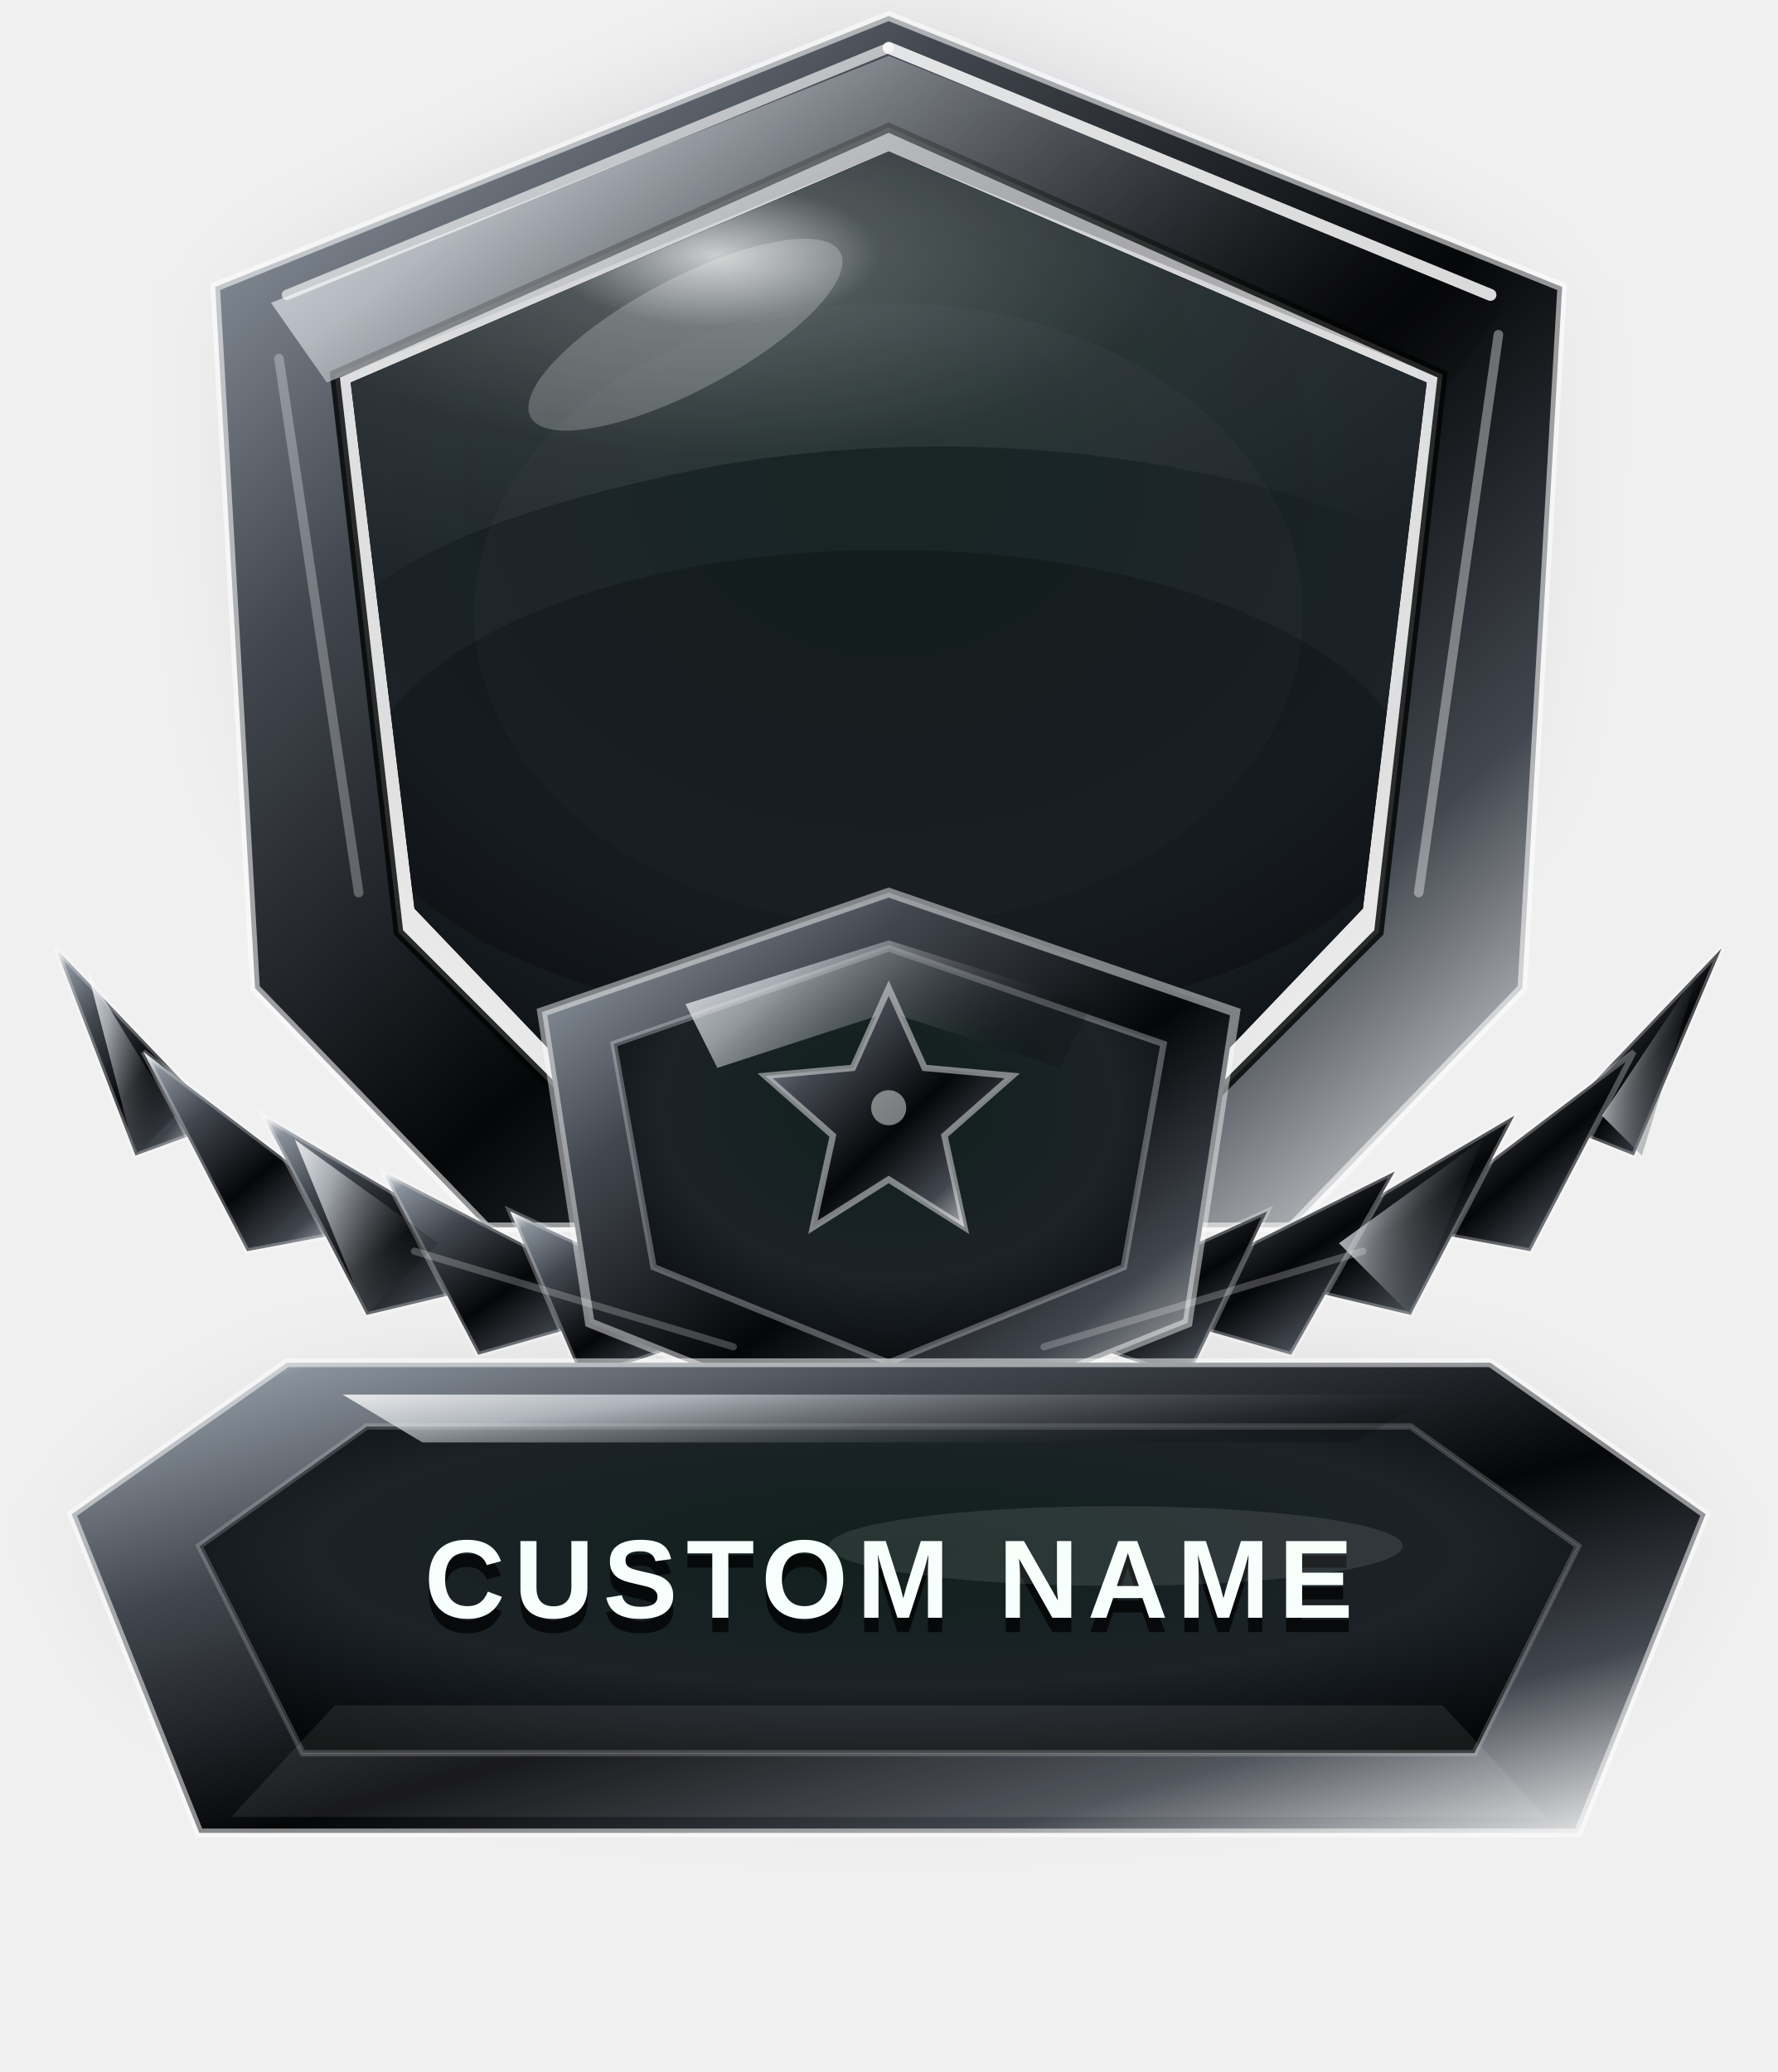
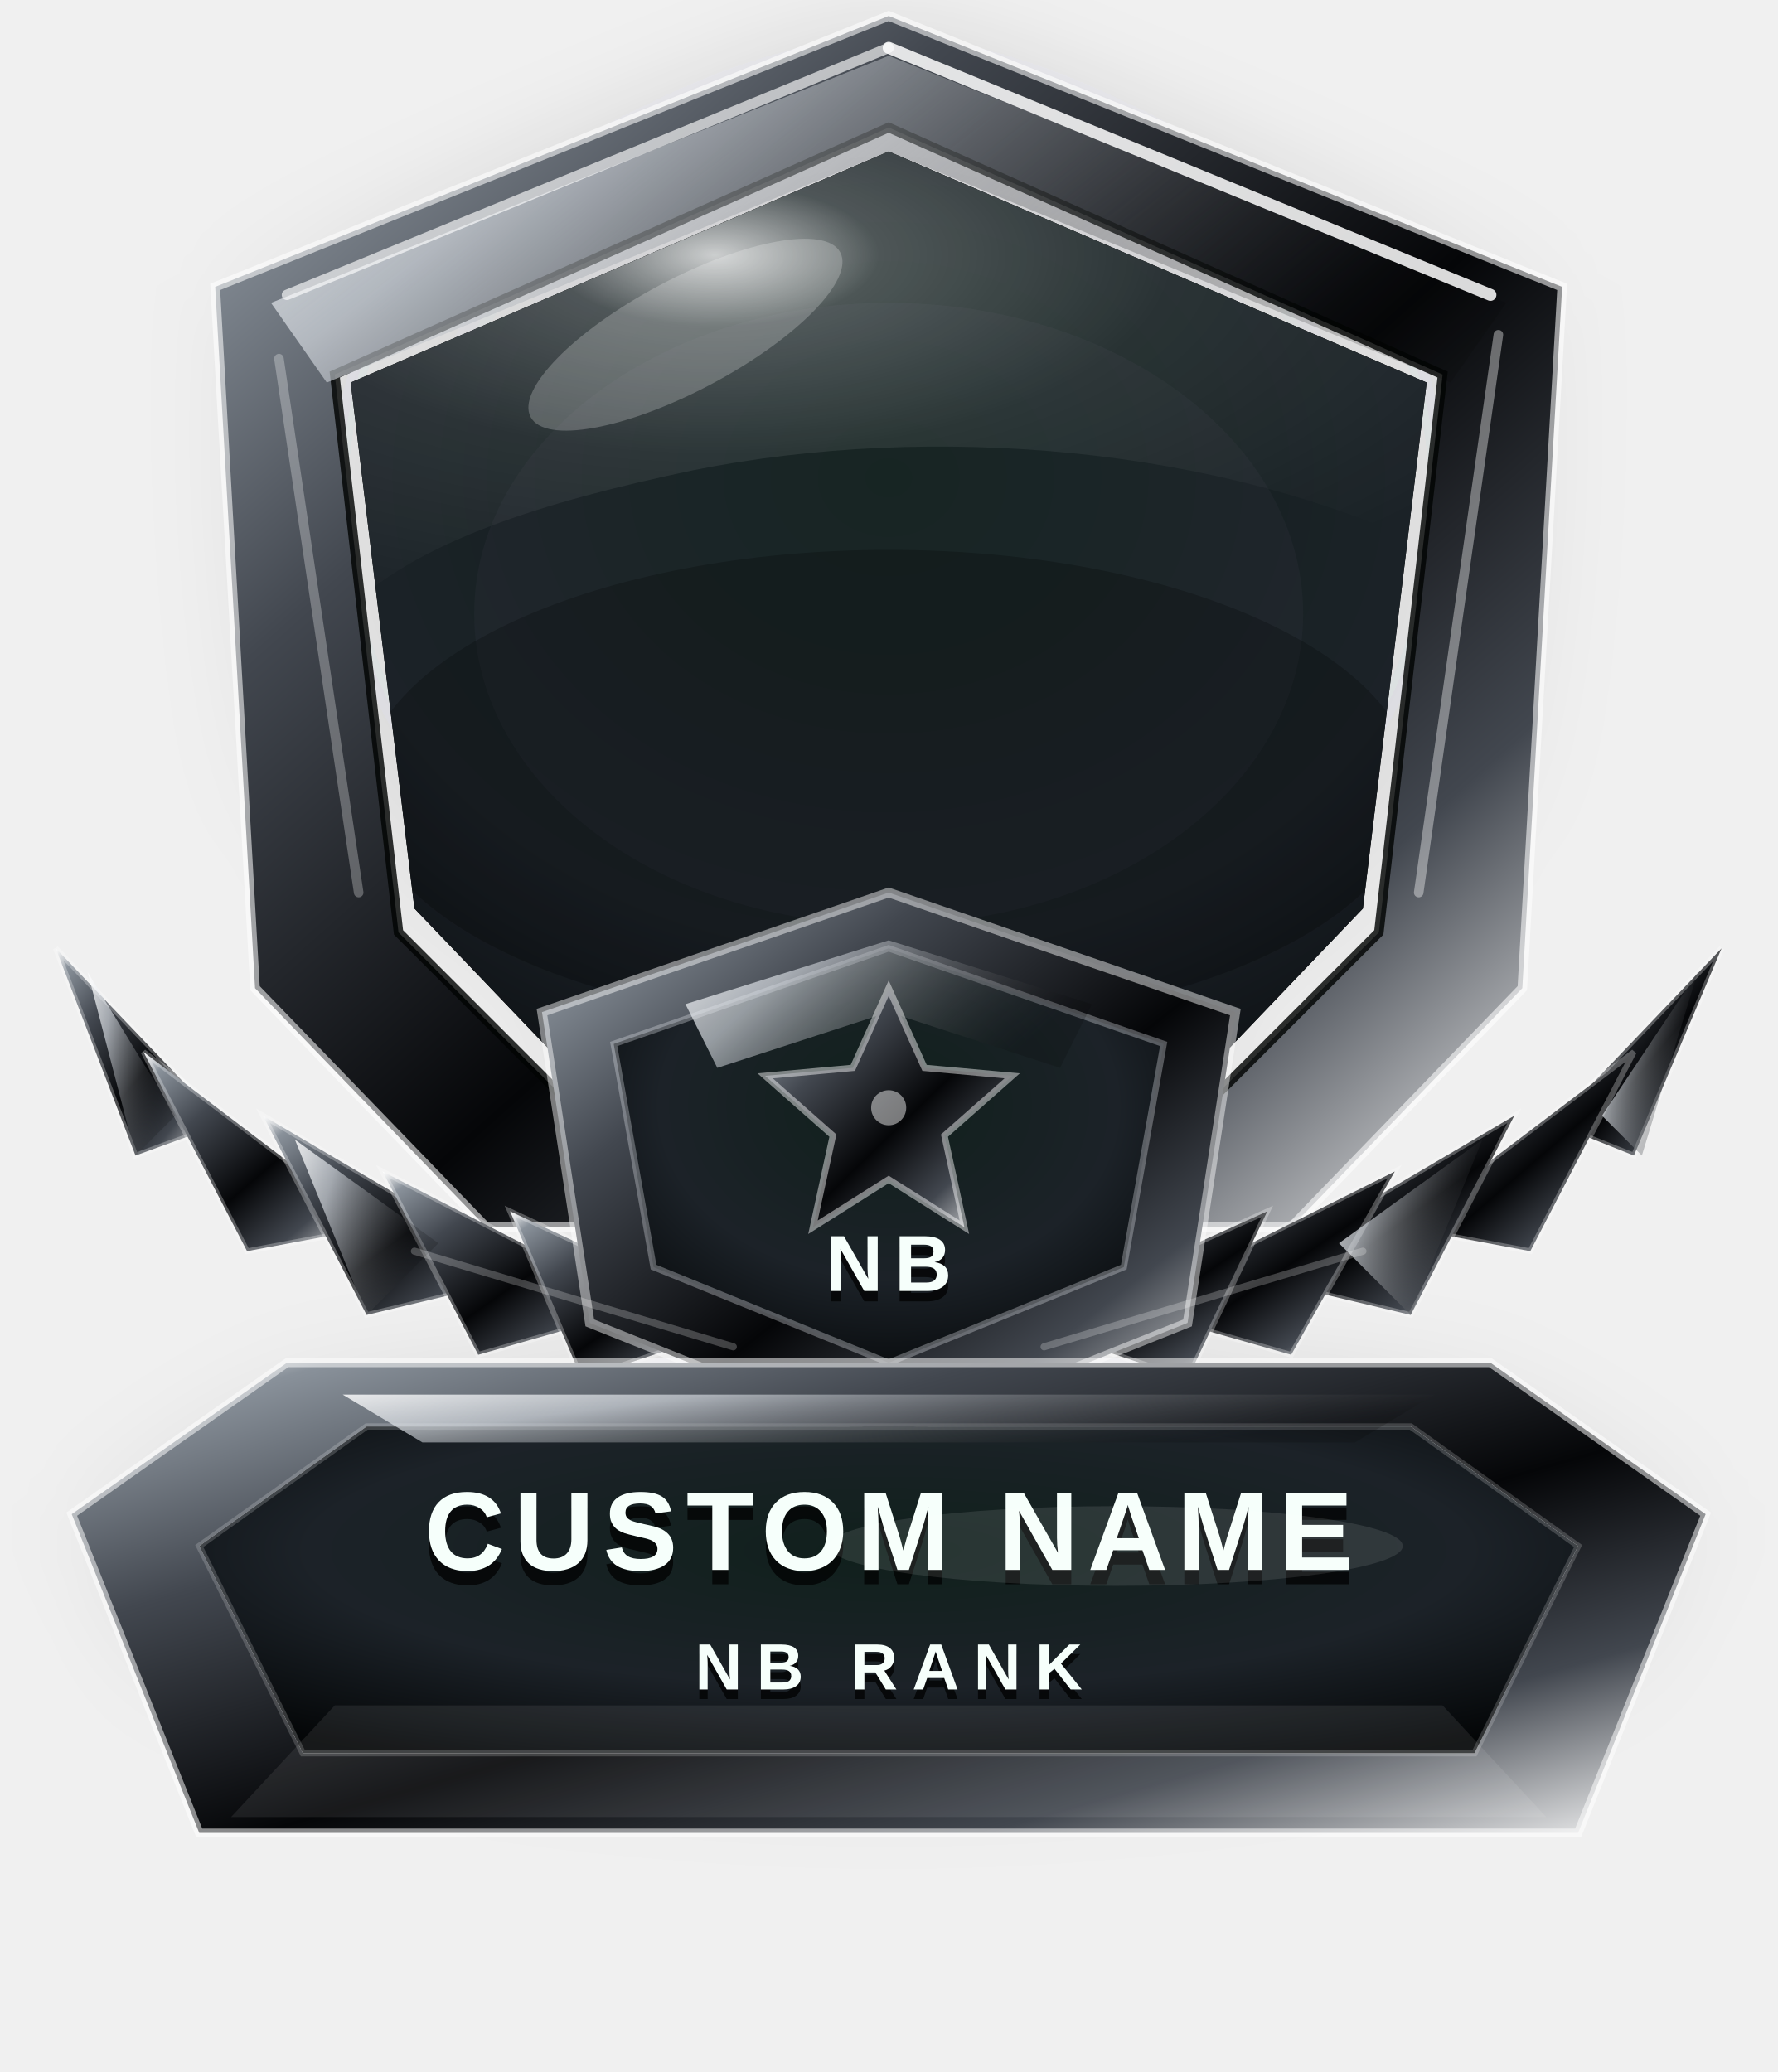
<svg xmlns="http://www.w3.org/2000/svg" viewBox="0 0 223 260" width="223" height="260" role="img" aria-labelledby="badge-nb-title badge-nb-desc" data-level="NB">
  <defs>
    <linearGradient id="badge-nb-outerMetal" x1="0" y1="0" x2="1" y2="1">
      <stop offset="0" stop-color="#ffffff" />
      <stop offset="0.08" stop-color="#89919a" />
      <stop offset="0.28" stop-color="#42474f" />
      <stop offset="0.56" stop-color="#050608" />
      <stop offset="0.78" stop-color="#42474f" />
      <stop offset="1" stop-color="#ffffff" />
    </linearGradient>
    <linearGradient id="badge-nb-facetMetal" x1="0" y1="0" x2="1" y2="0.35">
      <stop offset="0" stop-color="#ffffff" stop-opacity="0.82" />
      <stop offset="0.3" stop-color="#dce1e7" stop-opacity="0.64" />
      <stop offset="1" stop-color="#050608" stop-opacity="0.18" />
    </linearGradient>
    <radialGradient id="badge-nb-innerPanel" cx="50%" cy="38%" r="72%">
      <stop offset="0" stop-color="#10201c" />
      <stop offset="0.58" stop-color="#1c2228" />
      <stop offset="1" stop-color="#030506" />
    </radialGradient>
    <radialGradient id="badge-nb-photoGlow" cx="50%" cy="40%" r="55%">
      <stop offset="0" stop-color="#000000" stop-opacity="0.28" />
      <stop offset="0.55" stop-color="#42474f" stop-opacity="0.14" />
      <stop offset="1" stop-color="#000000" stop-opacity="0" />
    </radialGradient>
    <radialGradient id="badge-nb-glassShine" cx="34%" cy="24%" r="84%">
      <stop offset="0" stop-color="#ffffff" stop-opacity="0.78" />
      <stop offset="0.18" stop-color="#ffffff" stop-opacity="0.24" />
      <stop offset="0.5" stop-color="#ffffff" stop-opacity="0.08" />
      <stop offset="1" stop-color="#ffffff" stop-opacity="0" />
    </radialGradient>
    <filter id="badge-nb-softGlow" x="-30%" y="-30%" width="160%" height="160%">
      <feGaussianBlur stdDeviation="6" />
    </filter>
    <clipPath id="badge-nb-photoClip">
      <path d="M111.5 19 L179 48 L171 114 L149 137 L128 137 L121 120 L102 120 L95 137 L74 137 L52 114 L44 48 Z" />
    </clipPath>
    <path id="badge-nb-frameOuter" d="M111.5 2 L196 36 L191 124 L162 154 L136 154 L128 134 L95 134 L87 154 L61 154 L32 124 L27 36 Z" />
    <path id="badge-nb-frameInner" d="M111.5 16 L181 47 L173 117 L150 140 L128 140 L121 121 L102 121 L95 140 L73 140 L50 117 L42 47 Z" />
    <path id="badge-nb-nameplateOuter" d="M36 171 L187 171 L214 190 L198 230 L25 230 L9 190 Z" />
    <path id="badge-nb-nameplateInner" d="M46 179 L177 179 L198 194 L185 220 L38 220 L25 194 Z" />
    <path id="badge-nb-crestOuter" d="M111.5 112 L155 127 L149 166 L111.5 181 L74 166 L68 127 Z" />
    <path id="badge-nb-crestInner" d="M111.5 119 L146 131 L141 159 L111.5 171 L82 159 L77 131 Z" />
    <path id="badge-nb-star" d="M111.5 124 L116 134 L127 135 L118.5 142.5 L121 154 L111.5 148 L102 154 L104.5 142.5 L96 135 L107 134 Z" />
    <path id="badge-nb-leafLeft1" d="M7 119 L28 141 L17 145 Z" />
    <path id="badge-nb-leafLeft2" d="M18 132 L47 154 L31 157 Z" />
    <path id="badge-nb-leafLeft3" d="M33 140 L67 160 L46 165 Z" />
    <path id="badge-nb-leafLeft4" d="M48 147 L81 164 L60 170 Z" />
    <path id="badge-nb-leafLeft5" d="M64 152 L94 166 L73 173 Z" />
    <path id="badge-nb-leafRight1" d="M216 119 L205 145 L195 141 Z" />
    <path id="badge-nb-leafRight2" d="M205 132 L192 157 L176 154 Z" />
    <path id="badge-nb-leafRight3" d="M190 140 L177 165 L156 160 Z" />
    <path id="badge-nb-leafRight4" d="M175 147 L162 170 L141 164 Z" />
    <path id="badge-nb-leafRight5" d="M159 152 L149 173 L128 166 Z" />
  </defs>
  <g id="badge-nb-glowGroup" filter="url(#badge-nb-softGlow)">
    <use href="#badge-nb-frameOuter" fill="url(#badge-nb-photoGlow)" />
    <use href="#badge-nb-nameplateOuter" fill="url(#badge-nb-photoGlow)" />
    <use href="#badge-nb-crestOuter" fill="url(#badge-nb-photoGlow)" />
  </g>
  <g id="badge-nb-photoAreaGroup">
    <image aria-hidden="true" focusable="false" data-portrait-slot="true" id="badge-nb-portraitImage" href="" x="28" y="8" width="167" height="138" preserveAspectRatio="xMidYMid slice" clip-path="url(#badge-nb-photoClip)" />
    <g clip-path="url(#badge-nb-photoClip)">
      <rect x="26" y="6" width="171" height="142" fill="#000000" />
      <rect x="26" y="6" width="171" height="142" fill="url(#badge-nb-innerPanel)" />
      <ellipse cx="111.5" cy="77" rx="52" ry="39" fill="#42474f" fill-opacity="0.14" />
      <ellipse cx="111.5" cy="99" rx="66" ry="30" fill="#000000" fill-opacity="0.22" />
      <path d="M43 28 C79 13 120 14 180 35 L180 69 C153 56 117 53 87 59 C68 63 52 68 43 77 Z" fill="url(#badge-nb-glassShine)" />
    </g>
  </g>
  <g id="badge-nb-frameGroup">
    <path d="M111.5 2 L196 36 L191 124 L162 154 L136 154 L128 134 L95 134 L87 154 L61 154 L32 124 L27 36 Z M111.5 16 L181 47 L173 117 L150 140 L128 140 L121 121 L102 121 L95 140 L73 140 L50 117 L42 47 Z" fill="url(#badge-nb-outerMetal)" fill-rule="evenodd" />
    <use href="#badge-nb-frameOuter" fill="none" stroke="#ffffff" stroke-opacity="0.56" stroke-width="1.2" />
    <use href="#badge-nb-frameInner" fill="none" stroke="#020403" stroke-opacity="0.82" stroke-width="1.2" />
    <path d="M111.5 7 L189 38 L182 48 L111.5 19 L41 48 L34 38 Z" fill="url(#badge-nb-facetMetal)" />
    <path d="M35 45 L45 112" stroke="#ffffff" stroke-opacity="0.28" stroke-width="1.2" stroke-linecap="round" />
    <path d="M188 42 L178 112" stroke="#ffffff" stroke-opacity="0.38" stroke-width="1.2" stroke-linecap="round" />
    <path d="M73 139 L95 139" stroke="#ffffff" stroke-opacity="0.18" stroke-width="1.1" stroke-linecap="round" />
    <path d="M128 139 L150 139" stroke="#ffffff" stroke-opacity="0.18" stroke-width="1.1" stroke-linecap="round" />
  </g>
  <g id="badge-nb-laurelsGroup">
    <g fill="url(#badge-nb-outerMetal)" stroke="#ffffff" stroke-opacity="0.28" stroke-width="0.7">
      <use href="#badge-nb-leafLeft1" />
      <use href="#badge-nb-leafLeft2" />
      <use href="#badge-nb-leafLeft3" />
      <use href="#badge-nb-leafLeft4" />
      <use href="#badge-nb-leafLeft5" />
      <use href="#badge-nb-leafRight1" />
      <use href="#badge-nb-leafRight2" />
      <use href="#badge-nb-leafRight3" />
      <use href="#badge-nb-leafRight4" />
      <use href="#badge-nb-leafRight5" />
    </g>
    <g fill="url(#badge-nb-facetMetal)">
      <path d="M11 122 L22 140 L17 145 Z" />
      <path d="M213 122 L206 145 L201 140 Z" />
      <path d="M37 143 L55 156 L46 165 Z" />
      <path d="M186 143 L177 165 L168 156 Z" />
    </g>
  </g>
  <g id="badge-nb-crestGroup">
    <path d="M111.5 112 L155 127 L149 166 L111.5 181 L74 166 L68 127 Z" fill="url(#badge-nb-outerMetal)" />
    <use href="#badge-nb-crestOuter" fill="none" stroke="#ffffff" stroke-opacity="0.46" stroke-width="1.2" />
    <use href="#badge-nb-crestInner" fill="url(#badge-nb-innerPanel)" />
    <use href="#badge-nb-crestInner" fill="none" stroke="#dce1e7" stroke-opacity="0.34" stroke-width="0.8" />
    <path d="M86 126 L111.5 118 L137 126 L133 134 L111.5 127 L90 134 Z" fill="url(#badge-nb-facetMetal)" />
    <use href="#badge-nb-star" fill="url(#badge-nb-outerMetal)" />
    <use href="#badge-nb-star" fill="none" stroke="#ffffff" stroke-opacity="0.45" stroke-width="0.8" />
    <circle cx="111.5" cy="139" r="2.2" fill="#ffffff" fill-opacity="0.46" />
  </g>
+   <g id="badge-nb-rankGroup">
+     <text id="badge-nb-rankShadow" data-rank-code-slot="true" x="111.5" y="162" text-anchor="middle" font-family="'Orbitron', 'Montserrat', 'Arial', sans-serif" font-size="10" font-weight="800" letter-spacing="1.4" fill="#000000" fill-opacity="0.72" transform="translate(0 1.3)">NB</text>
+     <text id="badge-nb-rankText" data-rank-code-slot="true" x="111.5" y="162" text-anchor="middle" font-family="'Orbitron', 'Montserrat', 'Arial', sans-serif" font-size="10" font-weight="800" letter-spacing="1.4" fill="#f6fffb">NB</text>
+   </g>
  <g id="badge-nb-nameplateGroup">
    <path d="M36 171 L187 171 L214 190 L198 230 L25 230 L9 190 Z M46 179 L177 179 L198 194 L185 220 L38 220 L25 194 Z" fill="url(#badge-nb-outerMetal)" fill-rule="evenodd" />
    <use href="#badge-nb-nameplateOuter" fill="none" stroke="#ffffff" stroke-opacity="0.52" stroke-width="1.1" />
    <use href="#badge-nb-nameplateInner" fill="url(#badge-nb-innerPanel)" />
    <use href="#badge-nb-nameplateInner" fill="none" stroke="#ffffff" stroke-opacity="0.18" stroke-width="0.8" />
    <path d="M43 175 L180 175 L170 181 L53 181 Z" fill="url(#badge-nb-facetMetal)" />
    <path d="M29 228 L42 214 L181 214 L194 228 Z" fill="#ffffff" fill-opacity="0.08" />
  </g>
  <g id="badge-nb-labelGroup">
-     <text id="badge-nb-labelShadow" data-name-slot="true" x="111.5" y="203" text-anchor="middle" font-family="'Orbitron', 'Montserrat', 'Arial', sans-serif" font-size="14" font-weight="700" letter-spacing="1.1" fill="#000000" fill-opacity="0.72" transform="translate(0 1.8)">CUSTOM NAME</text>
-     <text id="badge-nb-labelText" data-name-slot="true" x="111.5" y="203" text-anchor="middle" font-family="'Orbitron', 'Montserrat', 'Arial', sans-serif" font-size="14" font-weight="700" letter-spacing="1.1" fill="#f6fffb">CUSTOM NAME</text>
+     <text id="badge-nb-labelShadow" data-name-slot="true" x="111.5" y="197" text-anchor="middle" font-family="'Orbitron', 'Montserrat', 'Arial', sans-serif" font-size="14" font-weight="700" letter-spacing="1.1" fill="#000000" fill-opacity="0.72" transform="translate(0 1.8)">CUSTOM NAME</text>
+     <text id="badge-nb-labelText" data-name-slot="true" x="111.5" y="197" text-anchor="middle" font-family="'Orbitron', 'Montserrat', 'Arial', sans-serif" font-size="14" font-weight="700" letter-spacing="1.1" fill="#f6fffb">CUSTOM NAME</text>
+     <text id="badge-nb-rankTitleShadow" data-rank-slot="true" x="111.5" y="212" text-anchor="middle" font-family="'Orbitron', 'Montserrat', 'Arial', sans-serif" font-size="8.2" font-weight="700" letter-spacing="1.8" fill="#000000" fill-opacity="0.74" transform="translate(0 1.2)">NB RANK</text>
+     <text id="badge-nb-rankTitleText" data-rank-slot="true" x="111.5" y="212" text-anchor="middle" font-family="'Orbitron', 'Montserrat', 'Arial', sans-serif" font-size="8.2" font-weight="700" letter-spacing="1.8" fill="#f6fffb">NB RANK</text>
  </g>
  <g id="badge-nb-highlightsGroup" pointer-events="none">
    <path d="M111.5 6 L187 37" stroke="#ffffff" stroke-opacity="0.85" stroke-width="1.5" stroke-linecap="round" />
    <path d="M111.5 6 L36 37" stroke="#ffffff" stroke-opacity="0.64" stroke-width="1.3" stroke-linecap="round" />
    <path d="M52 157 L92 169" stroke="#ffffff" stroke-opacity="0.23" stroke-width="0.9" stroke-linecap="round" />
    <path d="M171 157 L131 169" stroke="#ffffff" stroke-opacity="0.23" stroke-width="0.9" stroke-linecap="round" />
    <ellipse cx="86" cy="42" rx="22" ry="7" transform="rotate(-28 86 42)" fill="#ffffff" fill-opacity="0.22" />
    <ellipse cx="140" cy="194" rx="36" ry="5" fill="#ffffff" fill-opacity="0.1" />
  </g>
</svg>
